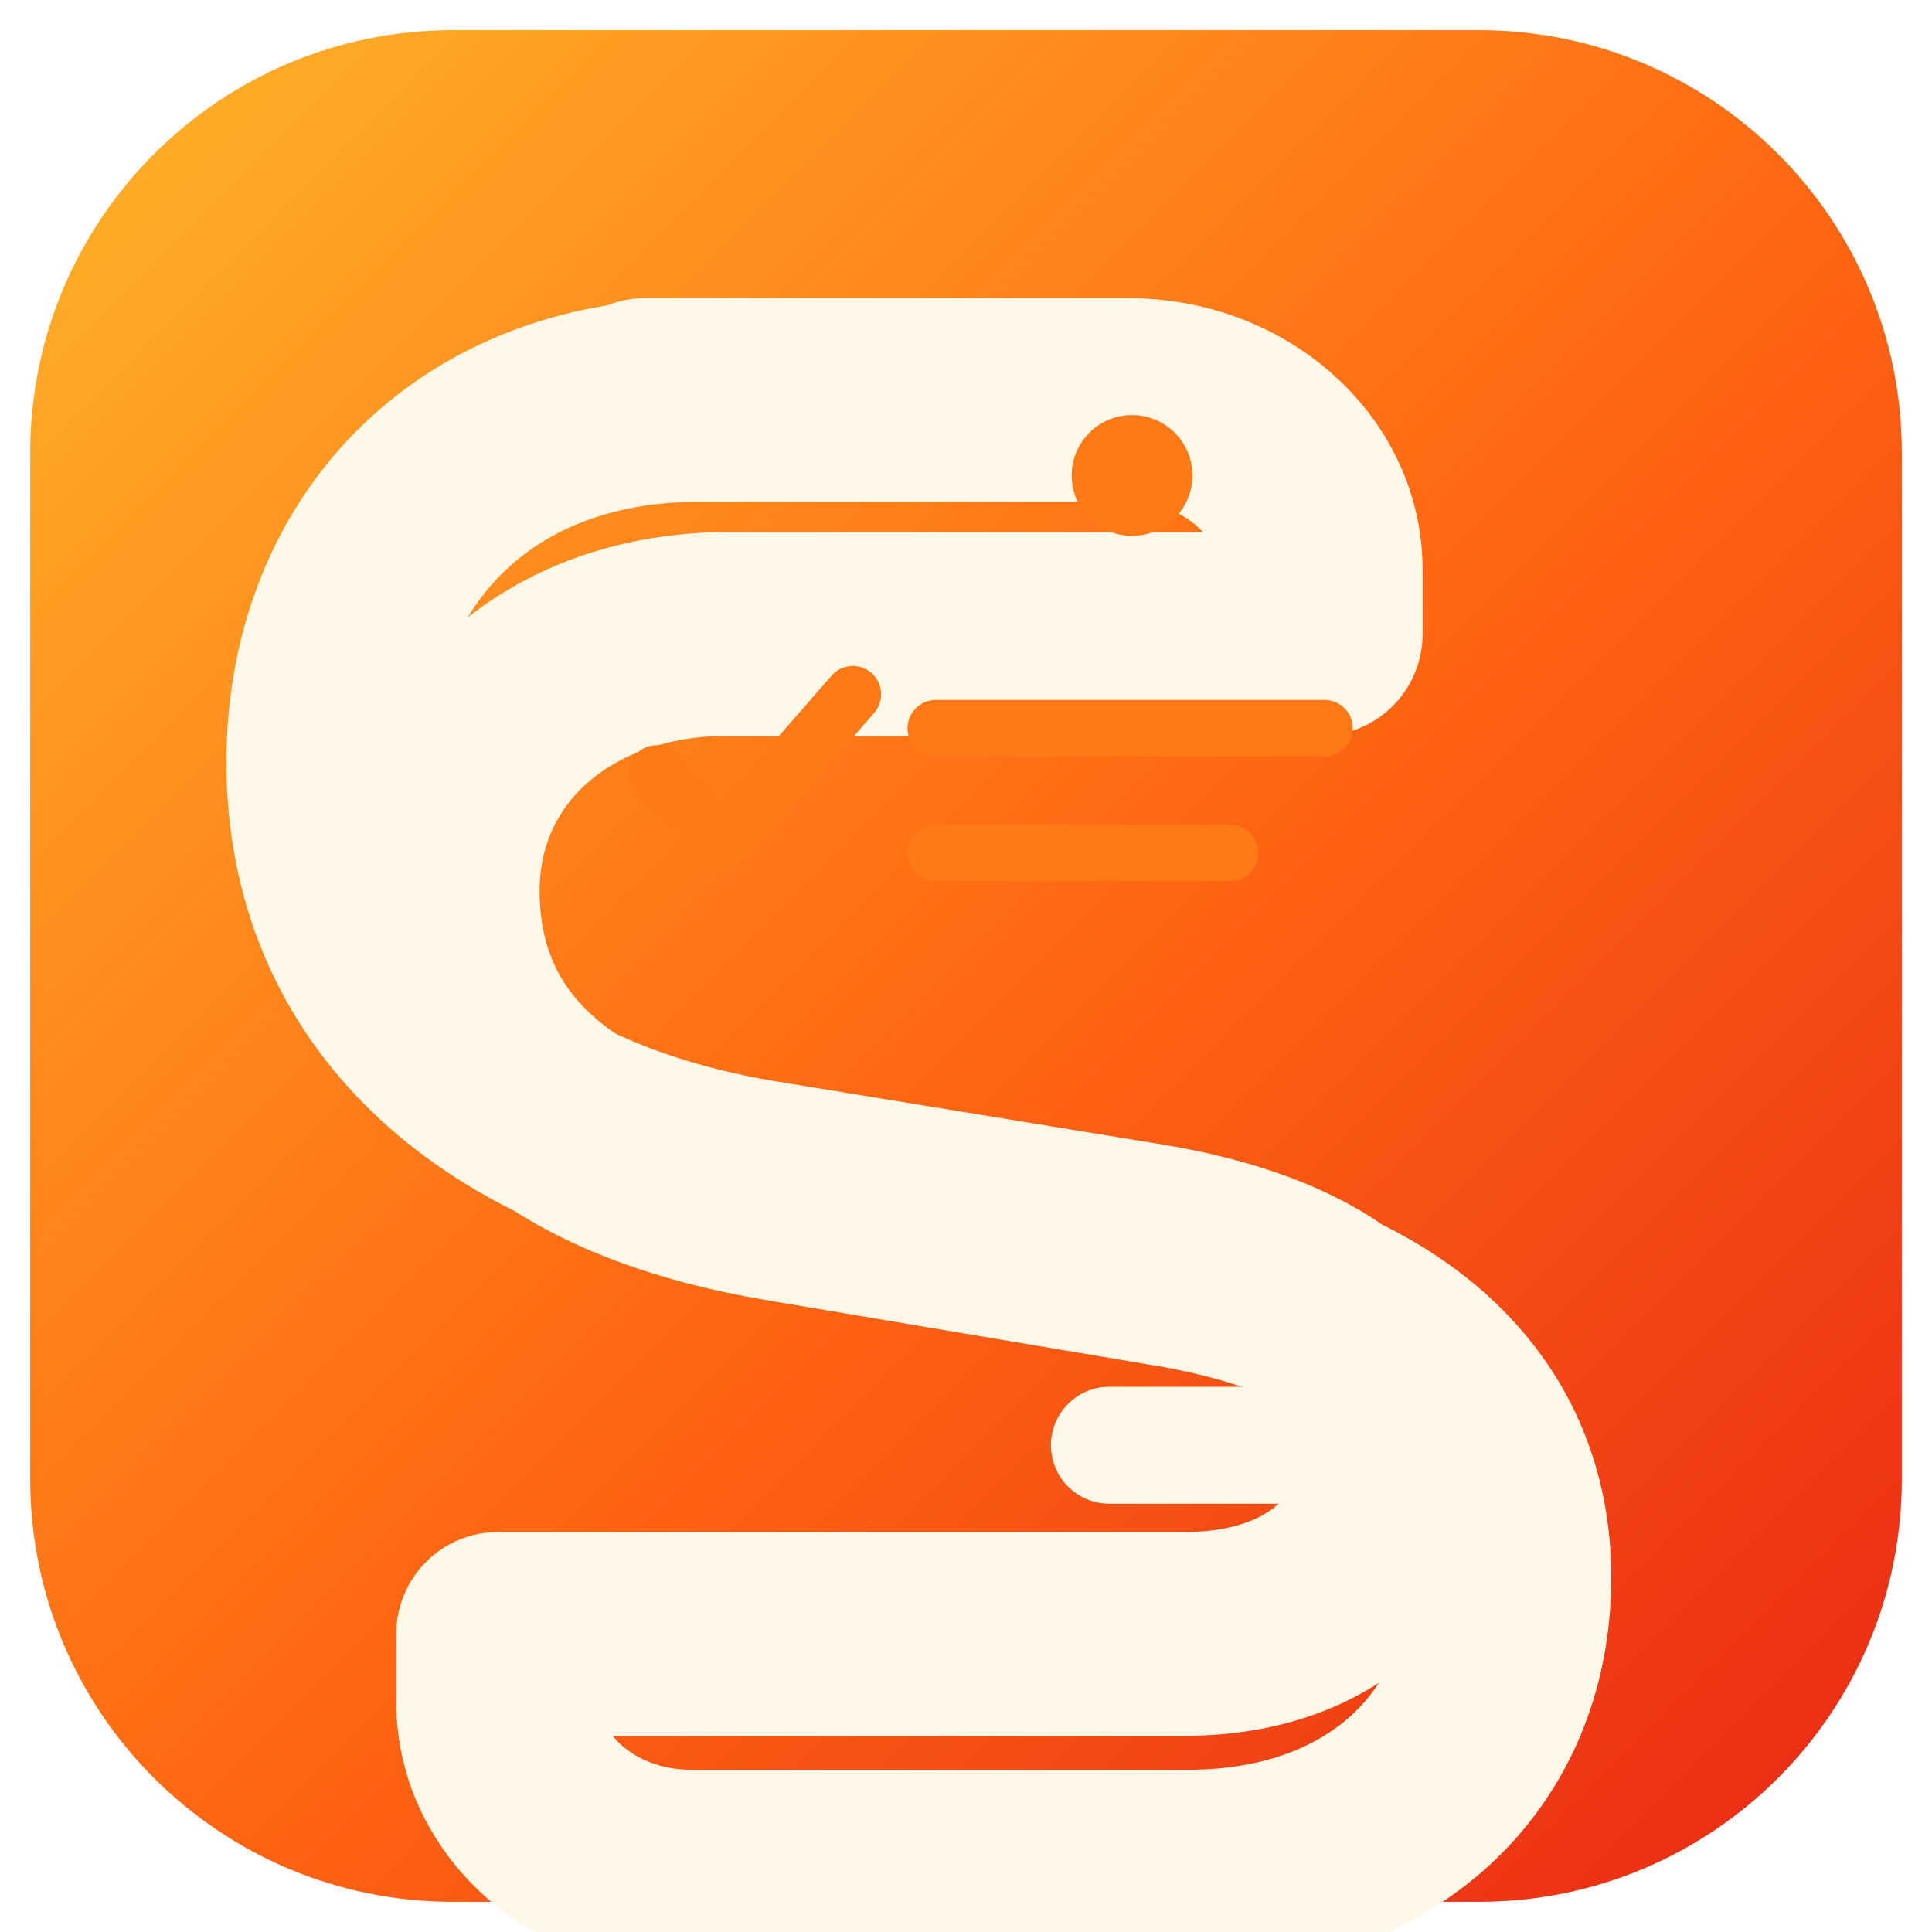
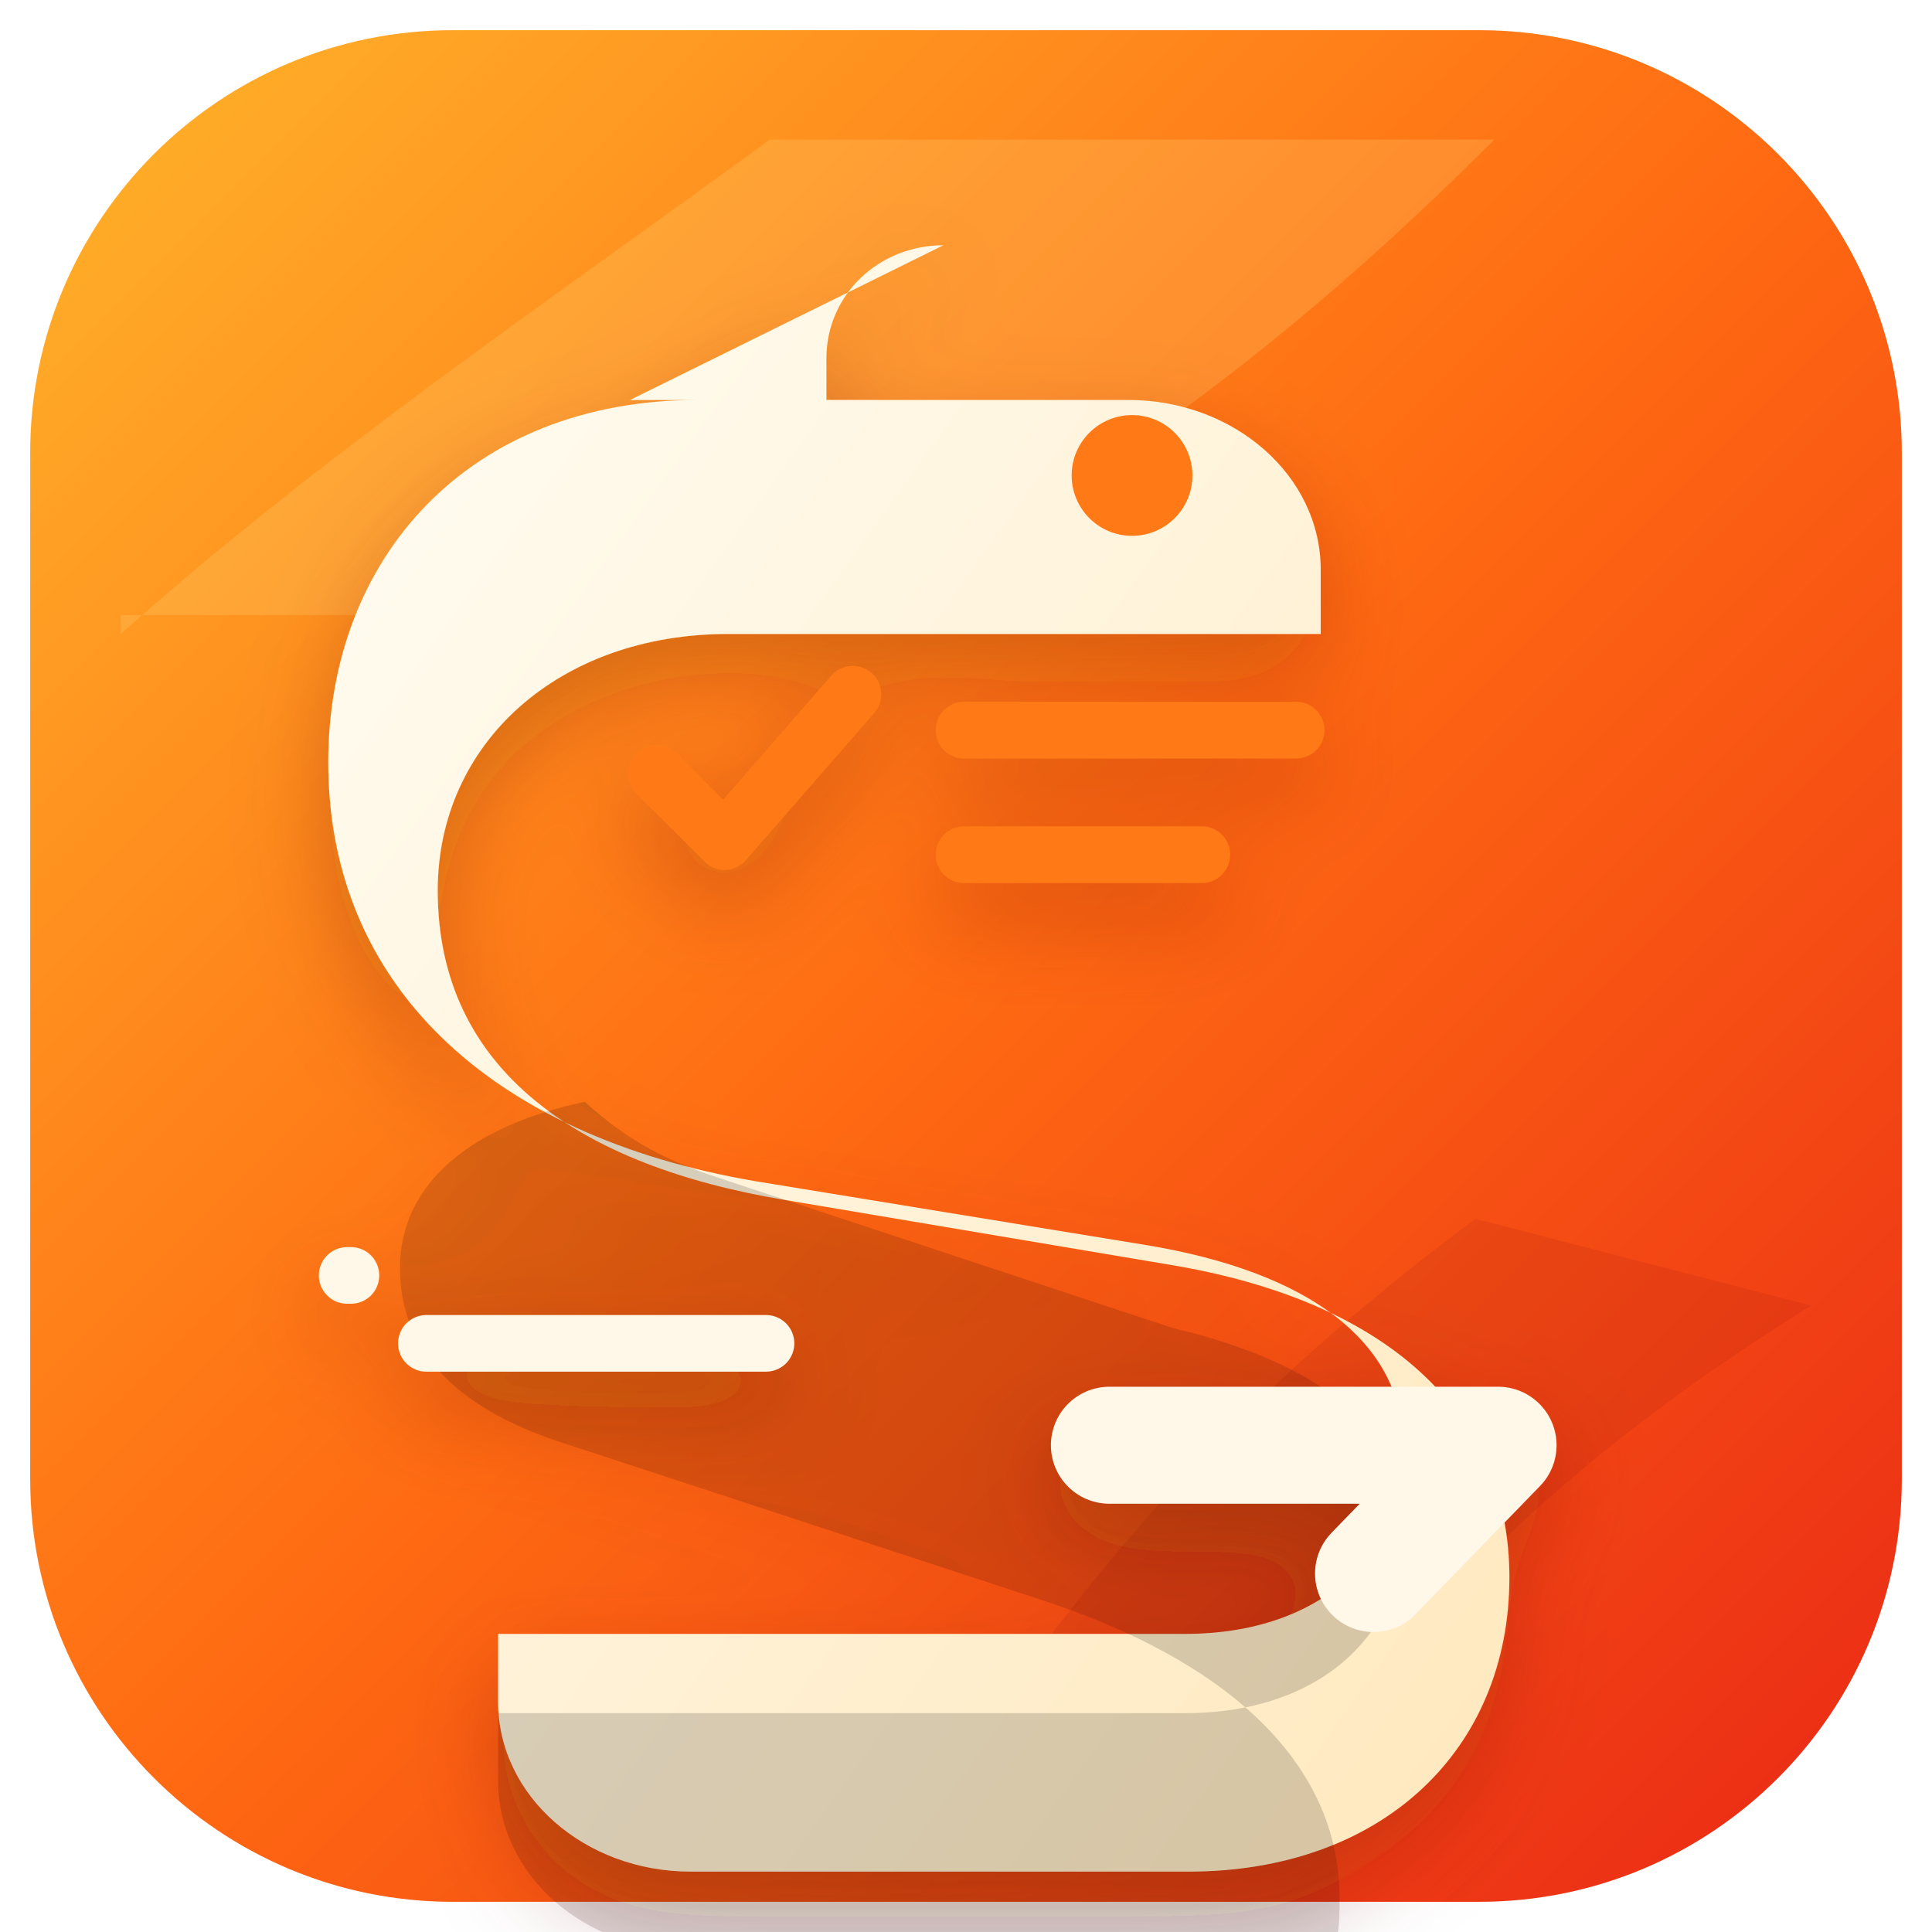
- <svg xmlns="http://www.w3.org/2000/svg" viewBox="0 0 512 512">
+ <svg xmlns="http://www.w3.org/2000/svg" viewBox="0 0 512 512" role="img" aria-labelledby="title desc">
  <defs>
-     <linearGradient id="g" x1="0" y1="0" x2="1" y2="1">
+     <linearGradient id="bg" x1="0" y1="0" x2="1" y2="1">
      <stop offset="0" stop-color="#ffb52b" />
      <stop offset=".5" stop-color="#ff6a12" />
      <stop offset="1" stop-color="#e92716" />
    </linearGradient>
+     <linearGradient id="cream" x1="0" y1="0" x2="1" y2="1">
+       <stop offset="0" stop-color="#fffdf4" />
+       <stop offset="1" stop-color="#ffe8bd" />
+     </linearGradient>
+     <filter id="shadow" x="-30%" y="-30%" width="160%" height="160%">
+       <feDropShadow dx="0" dy="10" stdDeviation="12" flood-color="#6f190d" flood-opacity=".28" />
+     </filter>
  </defs>
-   <rect x="8" y="8" width="496" height="496" rx="112" fill="url(#g)" />
-   <g fill="none" stroke="#fff8e9" stroke-linecap="round" stroke-linejoin="round">
-     <path d="M171 106h128c28 0 51 20 51 45v17H193c-45 0-77 29-77 68 0 48 38 73 92 82l101 17c62 10 91 42 91 83 0 46-34 78-85 78H183c-28 0-51-20-51-45v-18h182c37 0 58-22 58-49 0-29-26-47-68-54l-104-17c-70-12-113-52-113-111 0-54 37-96 98-96h34" stroke-width="54" />
-     <path d="M174 205l18 18 34-39" stroke="#ff7a16" stroke-width="15" />
-     <path d="M248 193h103M248 226h78" stroke="#ff7a16" stroke-width="15" />
-     <path d="M294 383h103l-33 34" stroke-width="31" />
+   <rect x="8" y="8" width="496" height="496" rx="112" fill="url(#bg)" />
+   <path d="M32 168C86 120 141 83 204 37h192c-54 54-104 91-170 126H32z" fill="#ffd77b" opacity=".24" />
+   <path d="M480 346c-50 31-95 68-136 124h-92c45-66 84-106 139-147z" fill="#9b160f" opacity=".14" />
+   <g filter="url(#shadow)">
+     <path fill="url(#cream)" d="M167 106h132c28 0 51 20 51 45v17H193c-45 0-77 29-77 68 0 48 38 73 92 82l101 17c62 10 91 42 91 83 0 46-34 78-85 78H183c-28 0-51-20-51-45v-18h182c37 0 58-22 58-49 0-29-26-47-68-54l-104-17c-70-12-113-52-113-111 0-54 37-96 98-96h34v-11c0-17 14-30 31-30z" />
+     <circle cx="300" cy="126" r="16" fill="#ff7a16" />
+     <path d="M155 292c-29 6-49 21-49 44 0 22 15 37 42 46l128 42c49 16 79 43 79 79 0 3 0 6-.4 9-9 3-20 5-33 5H183c-28 0-51-20-51-45v-18h182c37 0 58-22 58-49 0-27-23-44-61-53l-121-40c-12-4-23-9-35-20z" opacity=".16" />
+     <path d="M174 205l18 18 34-39" fill="none" stroke="#ff7a16" stroke-width="15" stroke-linecap="round" stroke-linejoin="round" />
+     <rect x="248" y="186" width="103" height="15" rx="7.5" fill="#ff7a16" />
+     <rect x="248" y="219" width="78" height="15" rx="7.5" fill="#ff7a16" />
+     <path d="M113 356h90" stroke="#fff7e7" stroke-width="15" stroke-linecap="round" />
+     <path d="M92 338h1" stroke="#fff7e7" stroke-width="15" stroke-linecap="round" />
+     <path d="M294 383h103l-33 34" fill="none" stroke="#fff8e9" stroke-width="31" stroke-linecap="round" stroke-linejoin="round" />
  </g>
-   <circle cx="300" cy="126" r="16" fill="#ff7a16" />
</svg>
